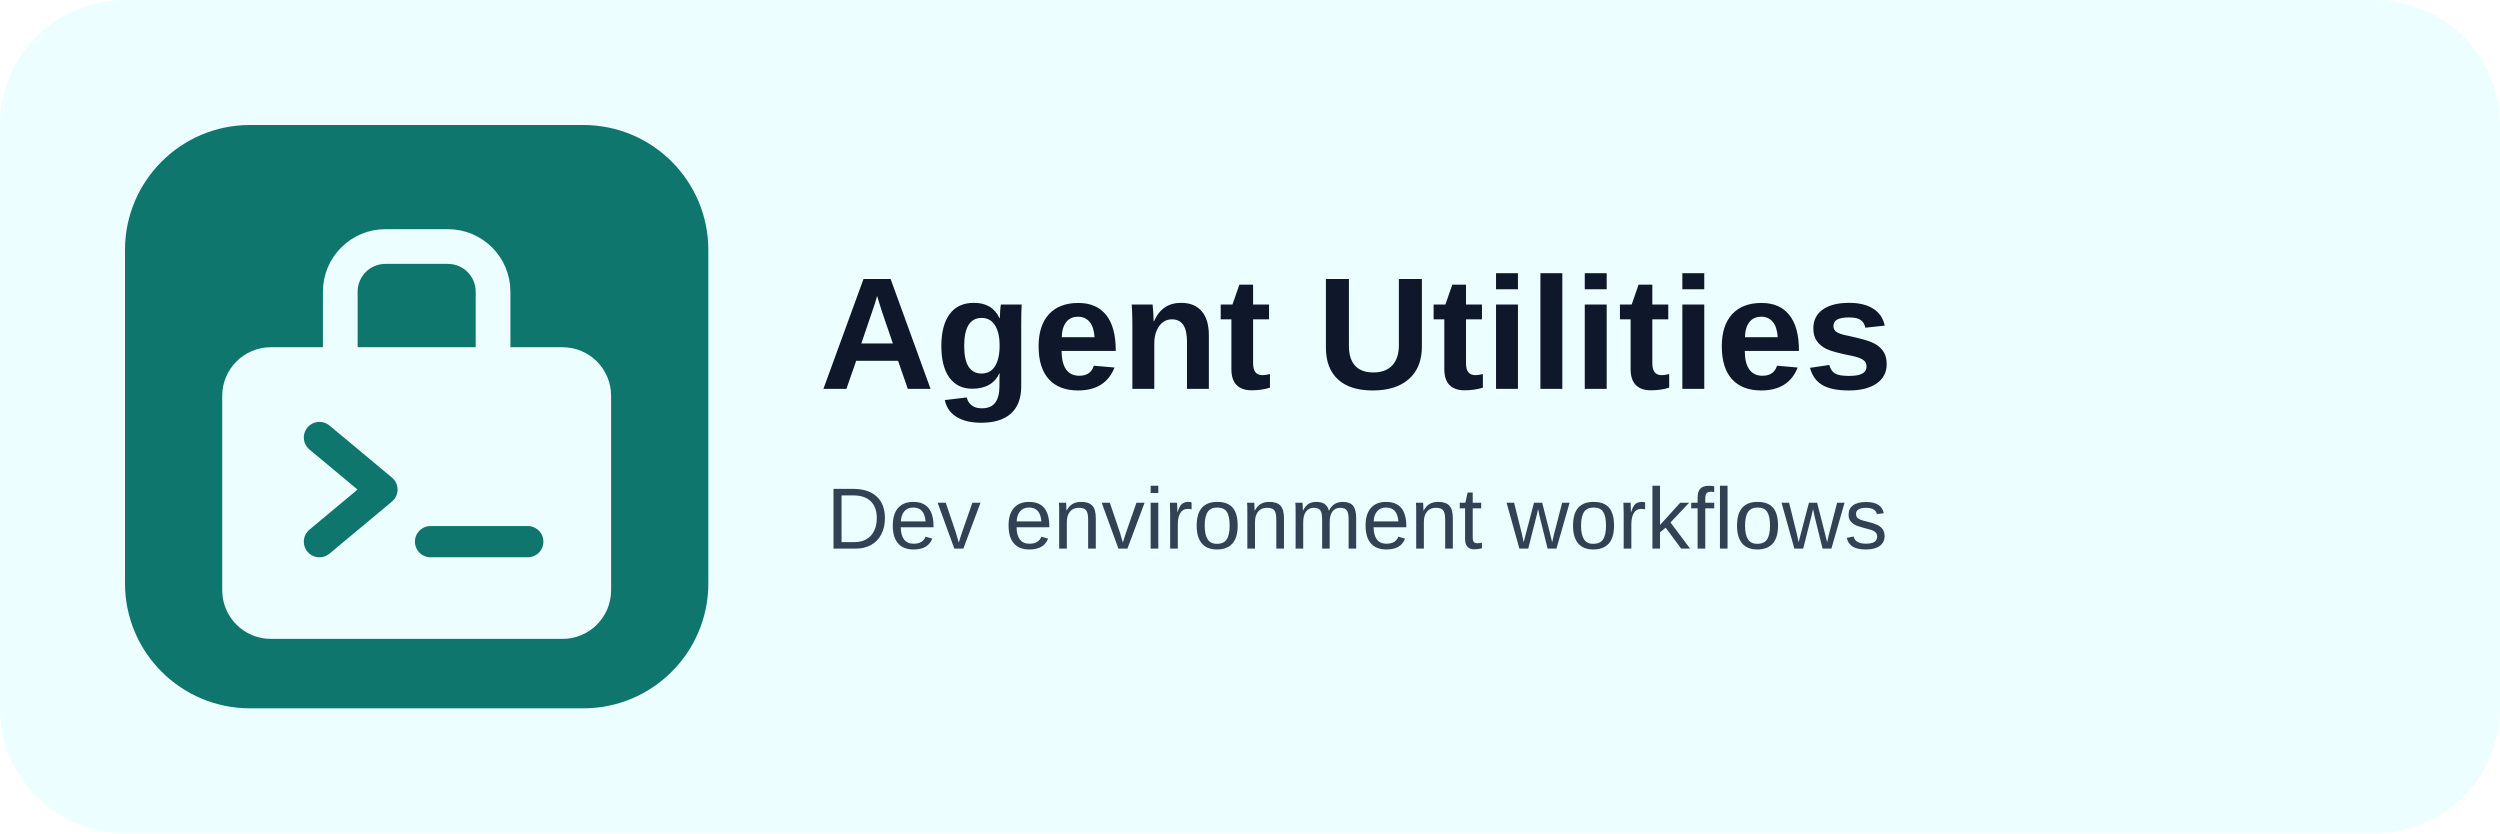
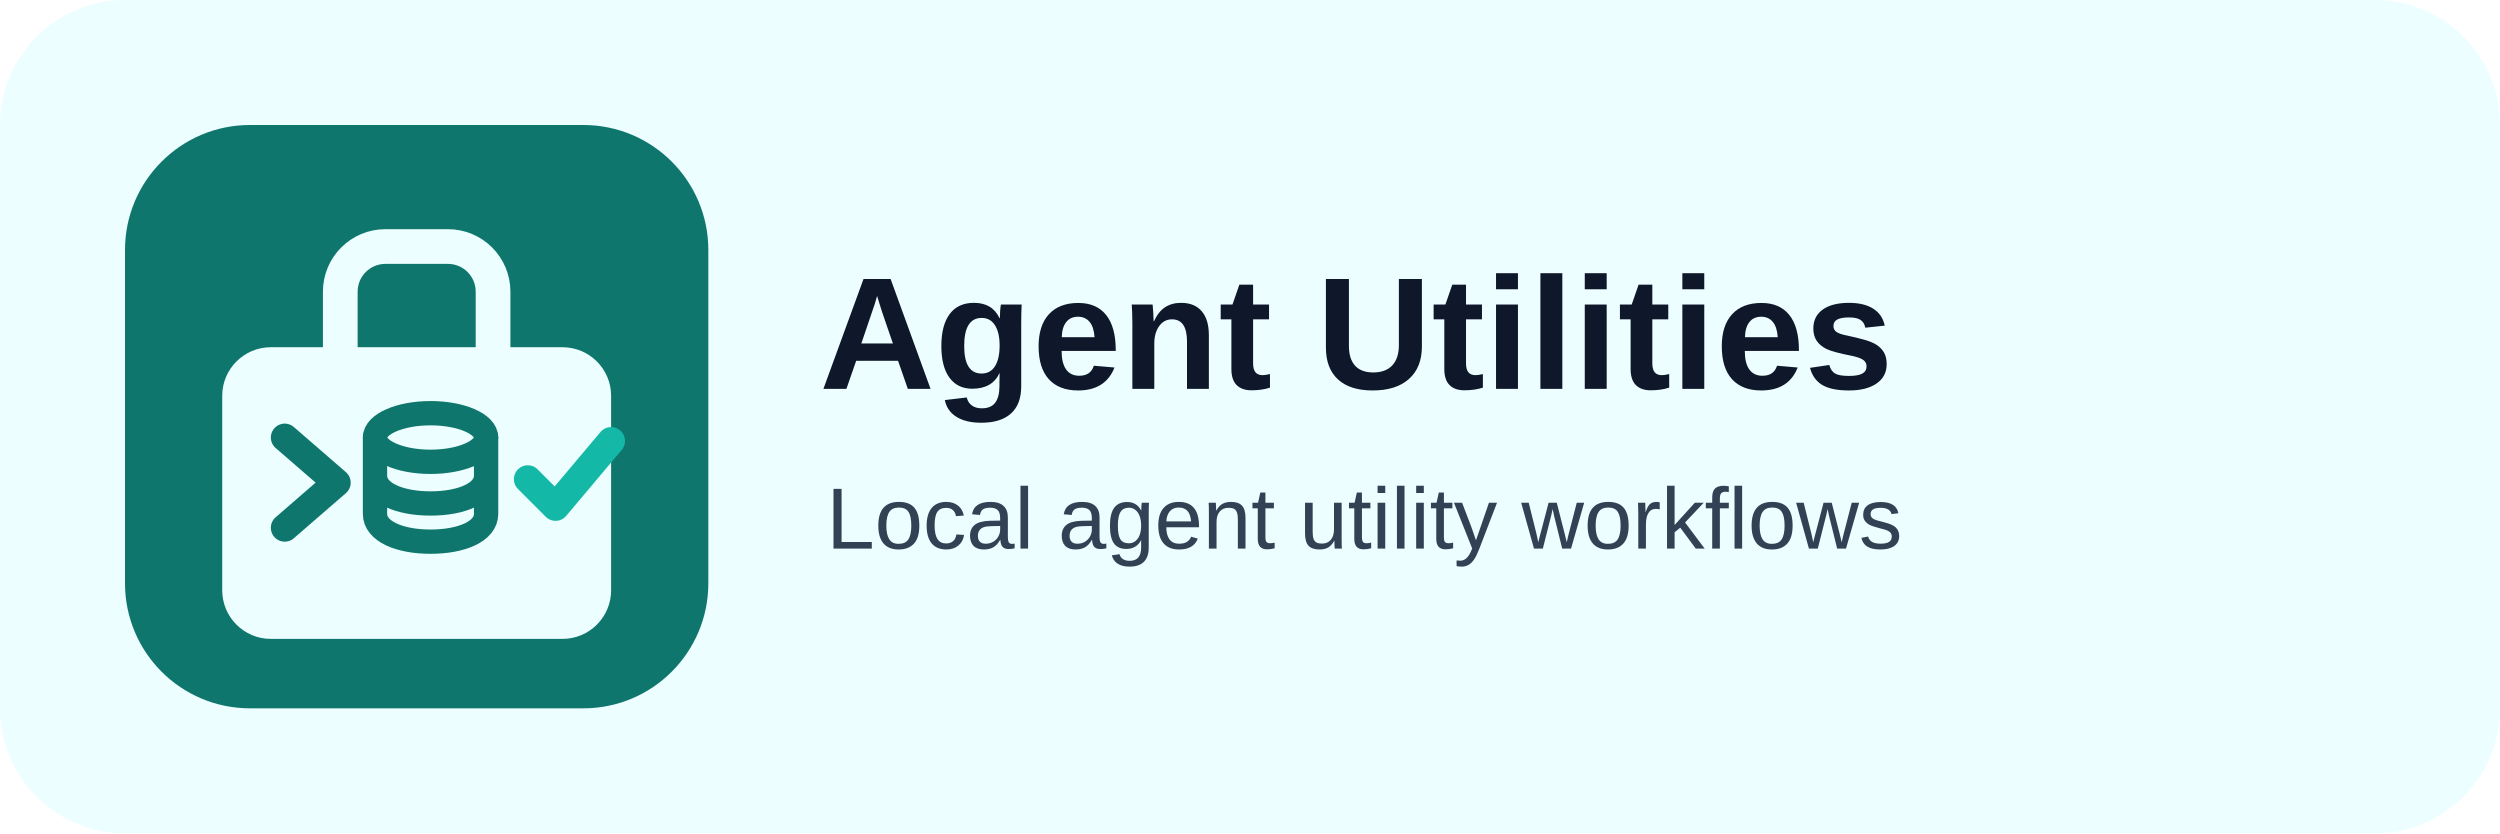
<svg xmlns="http://www.w3.org/2000/svg" viewBox="0 0 720 240" role="img" aria-label="Agent Utilities logo">
  <rect width="720" height="240" rx="36" fill="#ecfeff" />
  <rect x="36" y="36" width="168" height="168" rx="36" fill="#0f766e" />
  <path d="M78 100h84a14 14 0 0 1 14 14v56a14 14 0 0 1-14 14H78a14 14 0 0 1-14-14v-56a14 14 0 0 1 14-14Z" fill="#ecfeff" />
  <path d="M98 100V84a13 13 0 0 1 13-13h18a13 13 0 0 1 13 13v16" fill="none" stroke="#ecfeff" stroke-width="10" stroke-linecap="round" />
-   <path d="m92 126 18 15-18 15" fill="none" stroke="#0f766e" stroke-width="9" stroke-linecap="round" stroke-linejoin="round" />
-   <path d="M124 156h28" fill="none" stroke="#0f766e" stroke-width="9" stroke-linecap="round" />
+   <path d="m82 126 15 13-15 13" fill="none" stroke="#0f766e" stroke-width="8" stroke-linecap="round" stroke-linejoin="round" />
+   <ellipse cx="124" cy="126" rx="16" ry="7" fill="none" stroke="#0f766e" stroke-width="7" />
+   <path d="M108 126v22c0 5 7 8 16 8s16-3 16-8v-22M108 137c0 5 7 8 16 8s16-3 16-8" fill="none" stroke="#0f766e" stroke-width="7" stroke-linecap="round" />
+   <path d="m152 138 8 8 16-19" fill="none" stroke="#14b8a6" stroke-width="8" stroke-linecap="round" stroke-linejoin="round" />
  <text x="236" y="112" font-family="Segoe UI, Arial, sans-serif" font-size="46" font-weight="700" fill="#0f172a">Agent Utilities</text>
-   <text x="238" y="158" font-family="Segoe UI, Arial, sans-serif" font-size="25" fill="#334155">Dev environment workflows</text>
+   <text x="238" y="158" font-family="Segoe UI, Arial, sans-serif" font-size="25" fill="#334155">Local agent utility workflows</text>
</svg>
